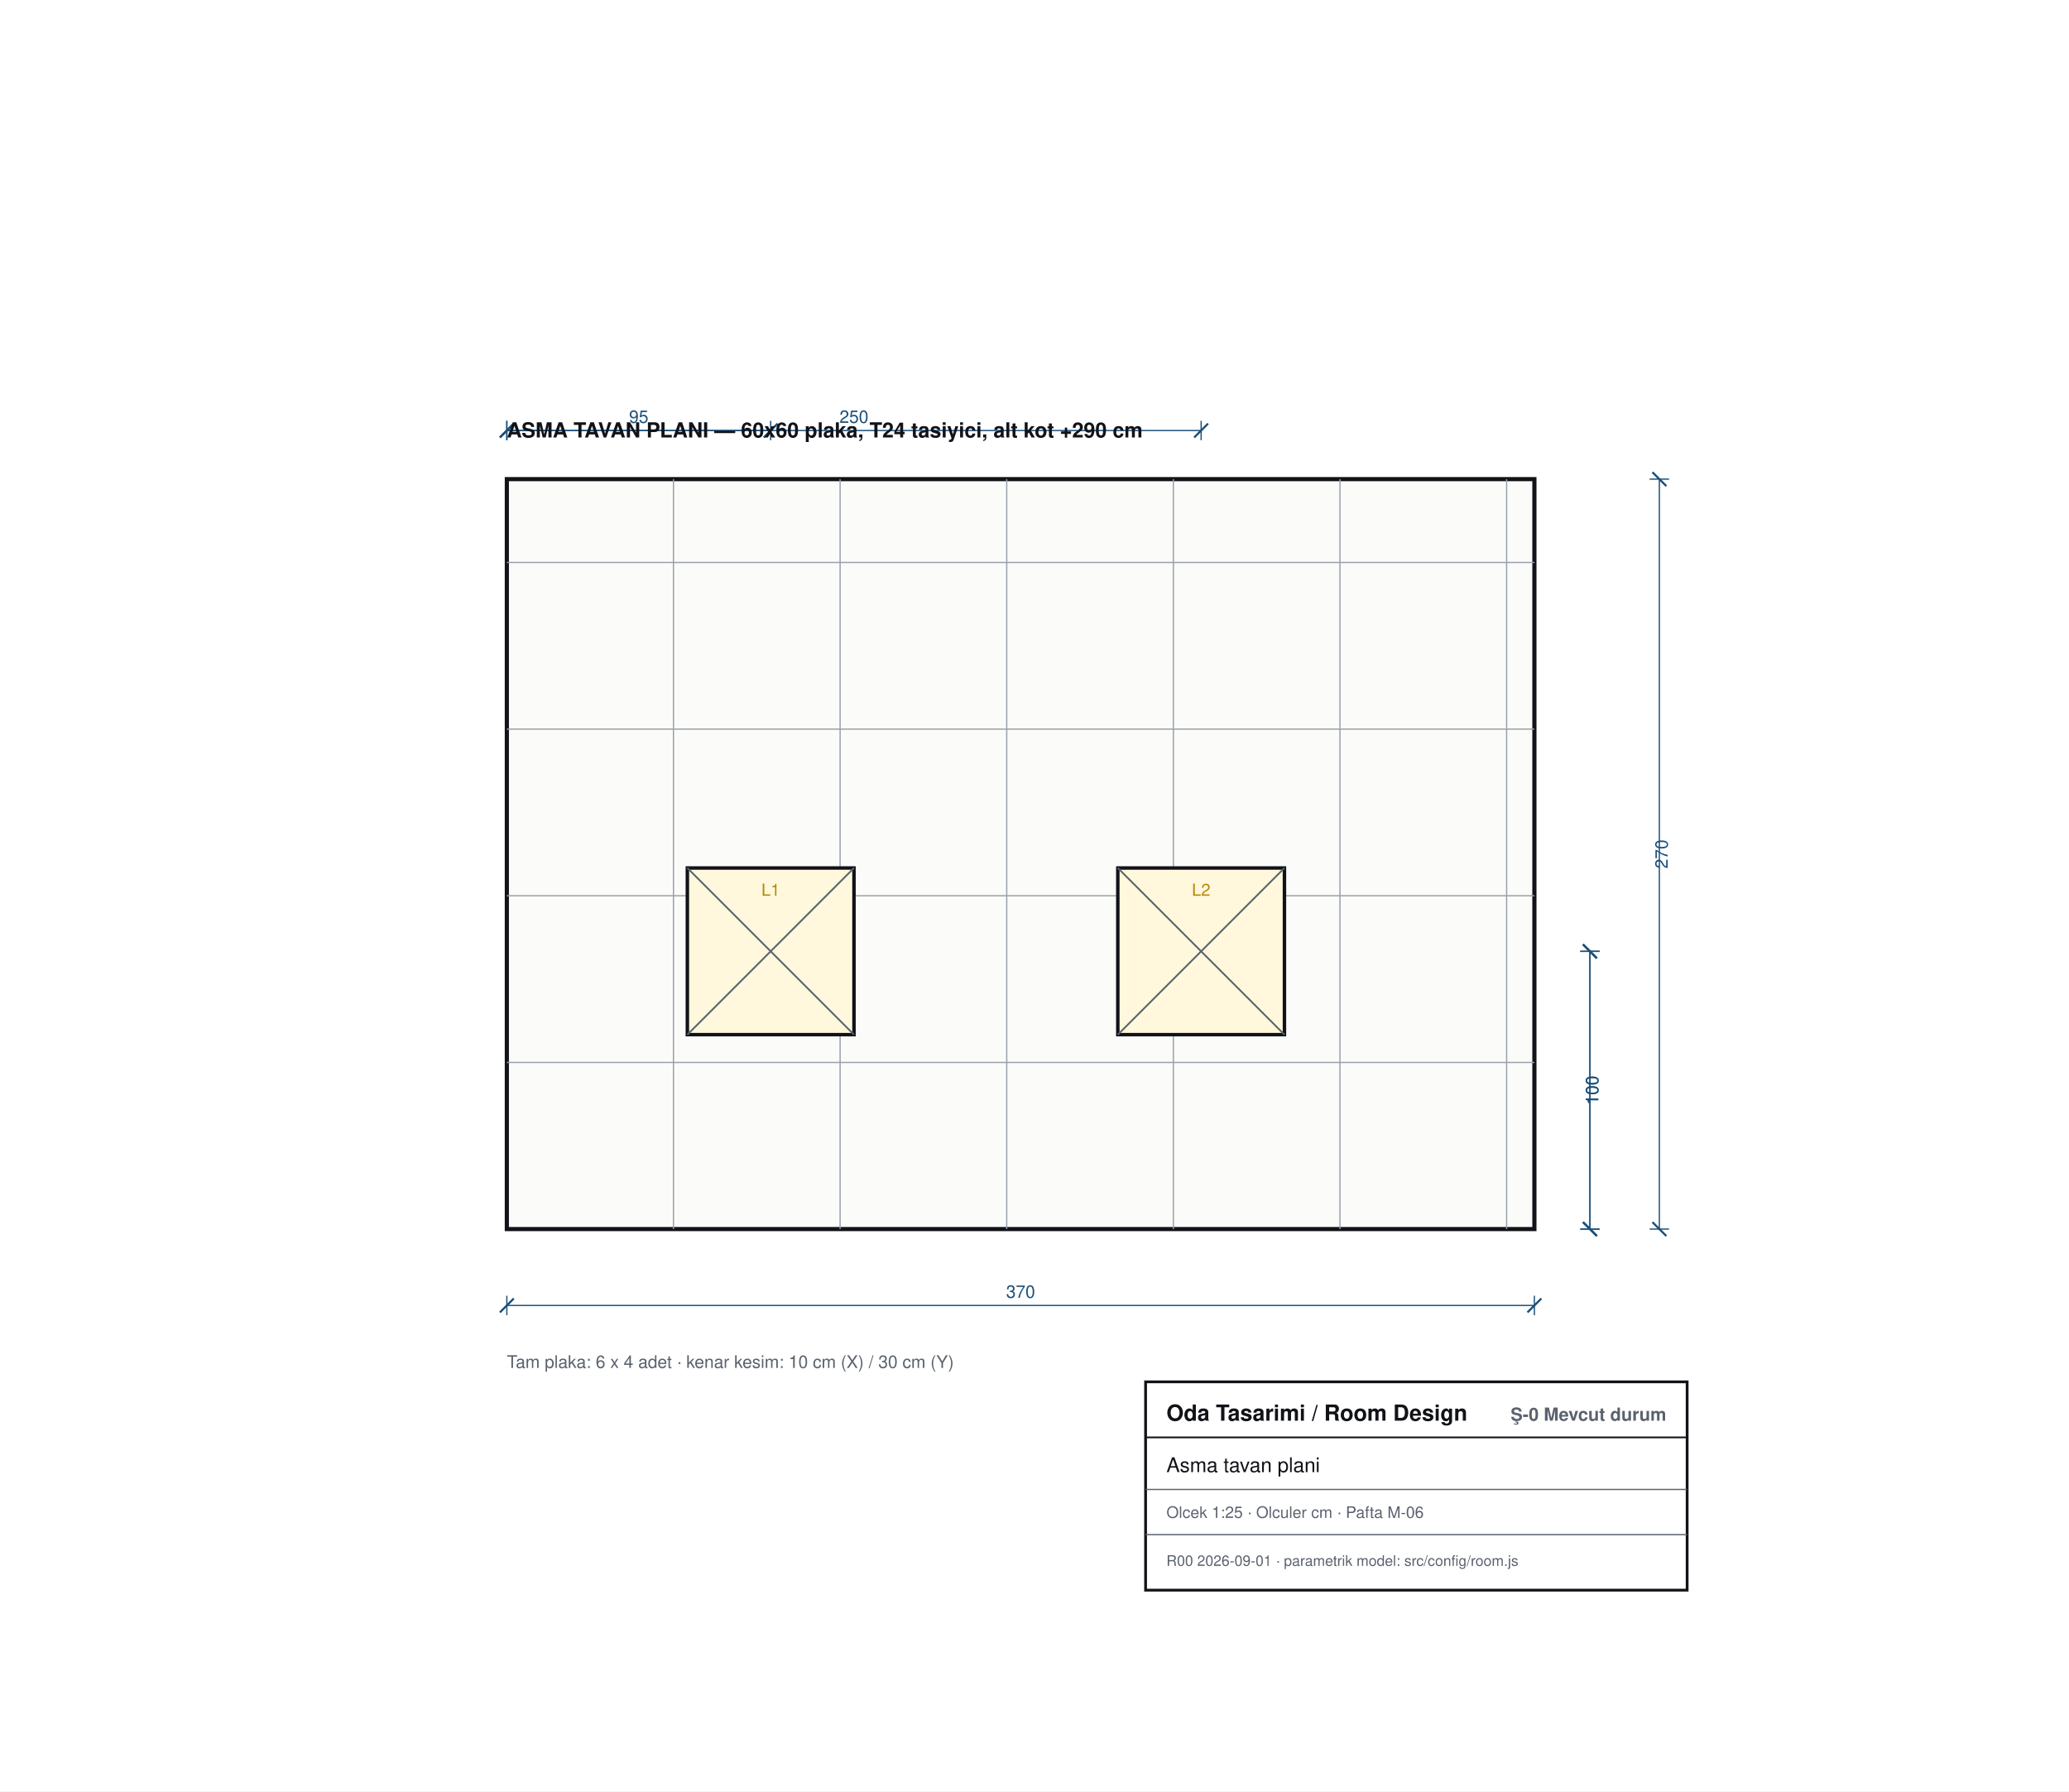
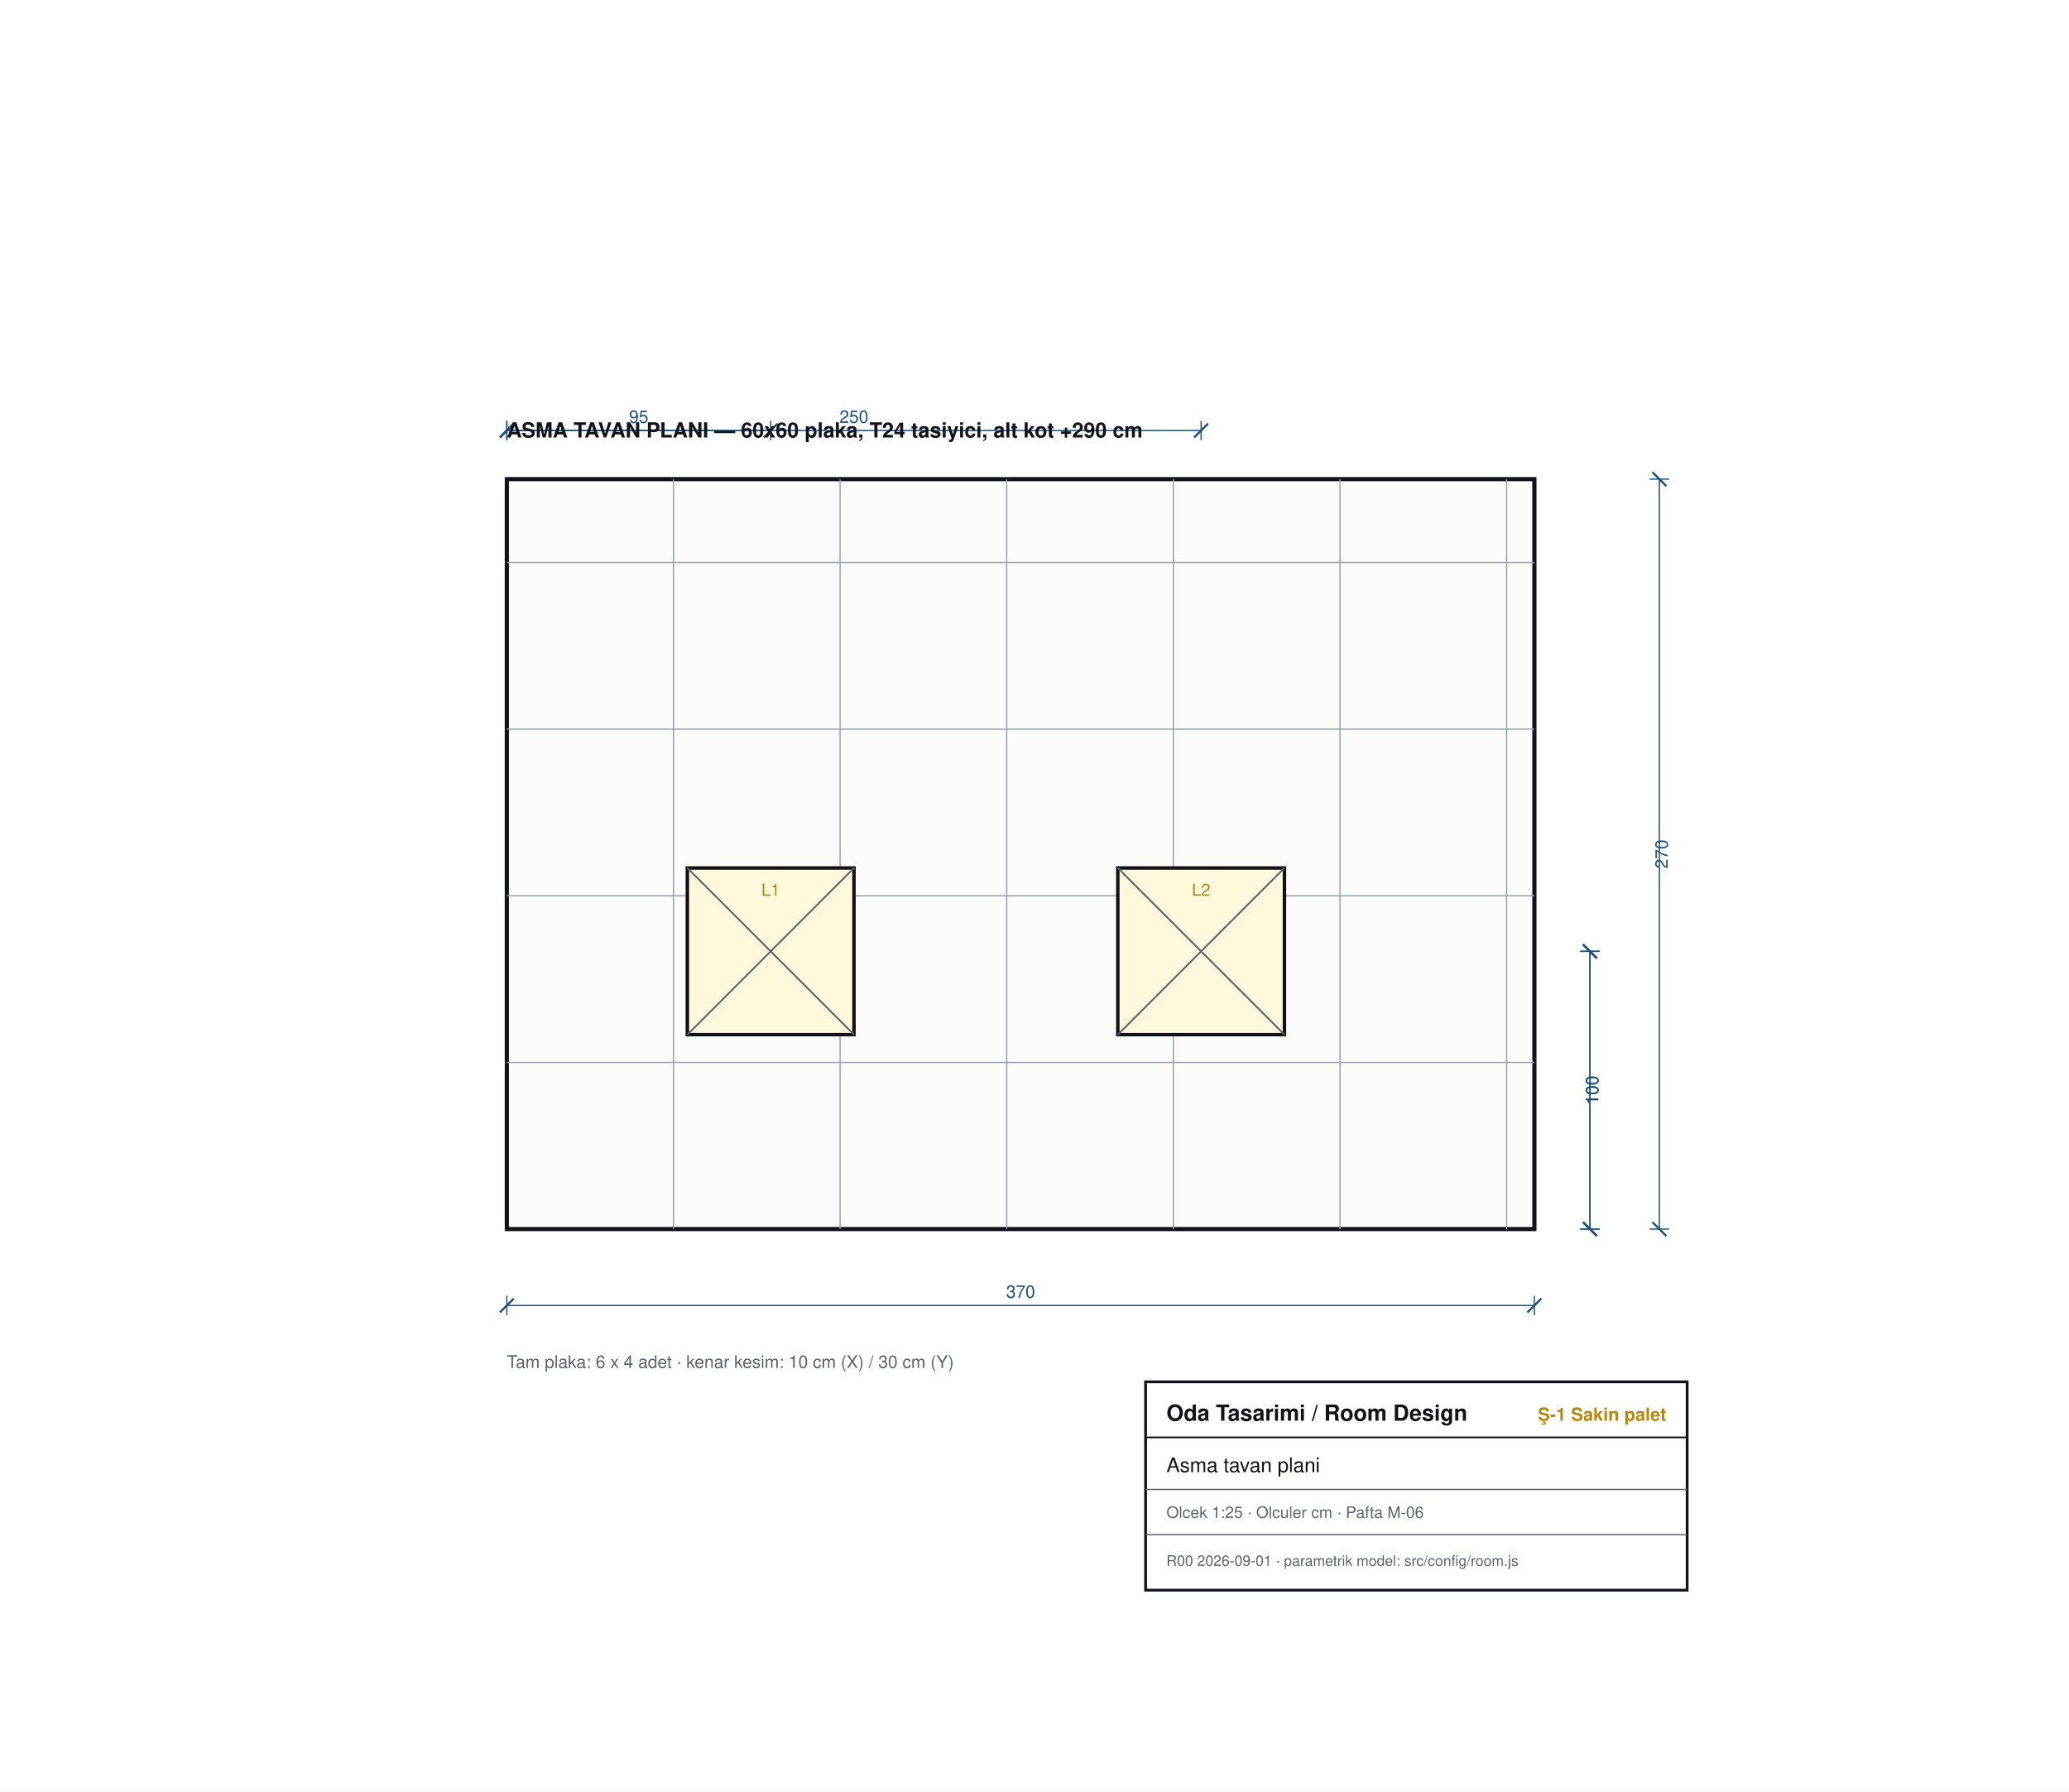
<svg xmlns="http://www.w3.org/2000/svg" width="298mm" height="258mm" viewBox="0 0 298 258" font-family="Helvetica,Arial,sans-serif">
  <rect width="298" height="258" fill="#ffffff" />
  <rect x="73.00" y="69.00" width="148.00" height="108.00" fill="#fbfbf9" stroke="#111318" stroke-width="0.6" />
  <line x1="97.00" y1="177.00" x2="97.00" y2="69.00" stroke="#98a0ab" stroke-width="0.18" />
  <line x1="121.00" y1="177.00" x2="121.00" y2="69.00" stroke="#98a0ab" stroke-width="0.18" />
  <line x1="145.00" y1="177.00" x2="145.00" y2="69.00" stroke="#98a0ab" stroke-width="0.18" />
  <line x1="169.00" y1="177.00" x2="169.00" y2="69.00" stroke="#98a0ab" stroke-width="0.18" />
  <line x1="193.00" y1="177.00" x2="193.00" y2="69.00" stroke="#98a0ab" stroke-width="0.18" />
  <line x1="217.00" y1="177.00" x2="217.00" y2="69.00" stroke="#98a0ab" stroke-width="0.18" />
  <line x1="73.00" y1="153.00" x2="221.00" y2="153.00" stroke="#98a0ab" stroke-width="0.18" />
  <line x1="73.00" y1="129.00" x2="221.00" y2="129.00" stroke="#98a0ab" stroke-width="0.18" />
  <line x1="73.00" y1="105.00" x2="221.00" y2="105.00" stroke="#98a0ab" stroke-width="0.18" />
  <line x1="73.00" y1="81.00" x2="221.00" y2="81.00" stroke="#98a0ab" stroke-width="0.18" />
  <rect x="99.00" y="125.00" width="24.00" height="24.00" fill="#fff8dc" stroke="#111318" stroke-width="0.5" />
  <line x1="99.00" y1="125.00" x2="123.00" y2="149.00" stroke="#5a626e" stroke-width="0.25" />
  <line x1="99.00" y1="149.00" x2="123.00" y2="125.00" stroke="#5a626e" stroke-width="0.25" />
  <text x="111.00" y="129.00" font-size="2.4" fill="#b8860b" text-anchor="middle">L1</text>
  <line x1="73.00" y1="60.60" x2="73.00" y2="63.40" stroke="#1b4f7a" stroke-width="0.18" />
  <line x1="111.00" y1="60.60" x2="111.00" y2="63.40" stroke="#1b4f7a" stroke-width="0.18" />
  <line x1="73.00" y1="62.00" x2="111.00" y2="62.00" stroke="#1b4f7a" stroke-width="0.18" />
  <line x1="72.00" y1="63.00" x2="74.00" y2="61.00" stroke="#1b4f7a" stroke-width="0.3" />
  <line x1="110.00" y1="63.00" x2="112.00" y2="61.00" stroke="#1b4f7a" stroke-width="0.3" />
  <text x="92.00" y="60.90" font-size="2.5" fill="#1b4f7a" text-anchor="middle">95</text>
  <line x1="230.40" y1="137.00" x2="227.60" y2="137.00" stroke="#1b4f7a" stroke-width="0.18" />
  <line x1="230.40" y1="177.00" x2="227.60" y2="177.00" stroke="#1b4f7a" stroke-width="0.18" />
  <line x1="229.00" y1="137.00" x2="229.00" y2="177.00" stroke="#1b4f7a" stroke-width="0.18" />
  <line x1="228.00" y1="136.00" x2="230.00" y2="138.00" stroke="#1b4f7a" stroke-width="0.3" />
  <line x1="228.00" y1="176.00" x2="230.00" y2="178.00" stroke="#1b4f7a" stroke-width="0.3" />
  <text x="230.20" y="157.00" font-size="2.5" fill="#1b4f7a" text-anchor="middle" transform="rotate(-90 230.20 157.00)">100</text>
  <rect x="161.00" y="125.00" width="24.00" height="24.00" fill="#fff8dc" stroke="#111318" stroke-width="0.5" />
  <line x1="161.00" y1="125.00" x2="185.00" y2="149.00" stroke="#5a626e" stroke-width="0.25" />
  <line x1="161.00" y1="149.00" x2="185.00" y2="125.00" stroke="#5a626e" stroke-width="0.25" />
  <text x="173.00" y="129.00" font-size="2.4" fill="#b8860b" text-anchor="middle">L2</text>
  <line x1="73.00" y1="60.60" x2="73.00" y2="63.40" stroke="#1b4f7a" stroke-width="0.18" />
  <line x1="173.00" y1="60.60" x2="173.00" y2="63.40" stroke="#1b4f7a" stroke-width="0.18" />
  <line x1="73.00" y1="62.00" x2="173.00" y2="62.00" stroke="#1b4f7a" stroke-width="0.18" />
  <line x1="72.00" y1="63.00" x2="74.00" y2="61.00" stroke="#1b4f7a" stroke-width="0.3" />
  <line x1="172.00" y1="63.00" x2="174.00" y2="61.00" stroke="#1b4f7a" stroke-width="0.3" />
  <text x="123.00" y="60.90" font-size="2.5" fill="#1b4f7a" text-anchor="middle">250</text>
  <line x1="230.40" y1="137.00" x2="227.60" y2="137.00" stroke="#1b4f7a" stroke-width="0.18" />
  <line x1="230.40" y1="177.00" x2="227.60" y2="177.00" stroke="#1b4f7a" stroke-width="0.18" />
  <line x1="229.00" y1="137.00" x2="229.00" y2="177.00" stroke="#1b4f7a" stroke-width="0.18" />
  <line x1="228.00" y1="136.00" x2="230.00" y2="138.00" stroke="#1b4f7a" stroke-width="0.3" />
  <line x1="228.00" y1="176.00" x2="230.00" y2="178.00" stroke="#1b4f7a" stroke-width="0.3" />
  <text x="230.20" y="157.00" font-size="2.5" fill="#1b4f7a" text-anchor="middle" transform="rotate(-90 230.20 157.00)">100</text>
  <text x="73.00" y="63.00" font-size="3" fill="#111318" text-anchor="start" font-weight="700">ASMA TAVAN PLANI — 60x60 plaka, T24 tasiyici, alt kot +290 cm</text>
  <line x1="73.00" y1="186.60" x2="73.00" y2="189.40" stroke="#1b4f7a" stroke-width="0.18" />
  <line x1="221.00" y1="186.60" x2="221.00" y2="189.40" stroke="#1b4f7a" stroke-width="0.18" />
  <line x1="73.00" y1="188.00" x2="221.00" y2="188.00" stroke="#1b4f7a" stroke-width="0.18" />
  <line x1="72.00" y1="189.00" x2="74.00" y2="187.00" stroke="#1b4f7a" stroke-width="0.3" />
  <line x1="220.00" y1="189.00" x2="222.00" y2="187.00" stroke="#1b4f7a" stroke-width="0.3" />
  <text x="147.00" y="186.90" font-size="2.5" fill="#1b4f7a" text-anchor="middle">370</text>
  <line x1="240.40" y1="69.00" x2="237.60" y2="69.00" stroke="#1b4f7a" stroke-width="0.18" />
  <line x1="240.40" y1="177.00" x2="237.60" y2="177.00" stroke="#1b4f7a" stroke-width="0.18" />
  <line x1="239.00" y1="69.00" x2="239.00" y2="177.00" stroke="#1b4f7a" stroke-width="0.18" />
  <line x1="238.00" y1="68.00" x2="240.00" y2="70.00" stroke="#1b4f7a" stroke-width="0.3" />
  <line x1="238.00" y1="176.00" x2="240.00" y2="178.00" stroke="#1b4f7a" stroke-width="0.3" />
  <text x="240.20" y="123.00" font-size="2.5" fill="#1b4f7a" text-anchor="middle" transform="rotate(-90 240.20 123.00)">270</text>
  <text x="73.00" y="197.00" font-size="2.5" fill="#5a626e" text-anchor="start">Tam plaka: 6 x 4 adet  ·  kenar kesim: 10 cm (X) / 30 cm (Y)</text>
  <rect x="165.00" y="199.00" width="78.00" height="30.00" fill="#ffffff" stroke="#111318" stroke-width="0.4" />
  <line x1="165.00" y1="207.00" x2="243.00" y2="207.00" stroke="#111318" stroke-width="0.25" />
  <line x1="165.00" y1="214.50" x2="243.00" y2="214.50" stroke="#5a626e" stroke-width="0.18" />
  <line x1="165.00" y1="221.00" x2="243.00" y2="221.00" stroke="#5a626e" stroke-width="0.18" />
  <text x="168.00" y="204.60" font-size="3.2" fill="#111318" text-anchor="start" font-weight="700">Oda Tasarimi / Room Design</text>
  <text x="168.00" y="212.00" font-size="2.9" fill="#111318" text-anchor="start">Asma tavan plani</text>
  <text x="168.00" y="218.60" font-size="2.3" fill="#5a626e" text-anchor="start">Olcek 1:25  ·  Olculer cm  ·  Pafta M-06</text>
-   <text x="240.00" y="204.60" font-size="2.6" fill="#5a626e" text-anchor="end" font-weight="700">Ş-0 Mevcut durum</text>
+   <text x="240.00" y="204.60" font-size="2.6" fill="#b8860b" text-anchor="end" font-weight="700">Ş-1 Sakin palet</text>
  <text x="168.00" y="225.50" font-size="2.1" fill="#5a626e" text-anchor="start">R00  2026-09-01  ·  parametrik model: src/config/room.js</text>
</svg>
